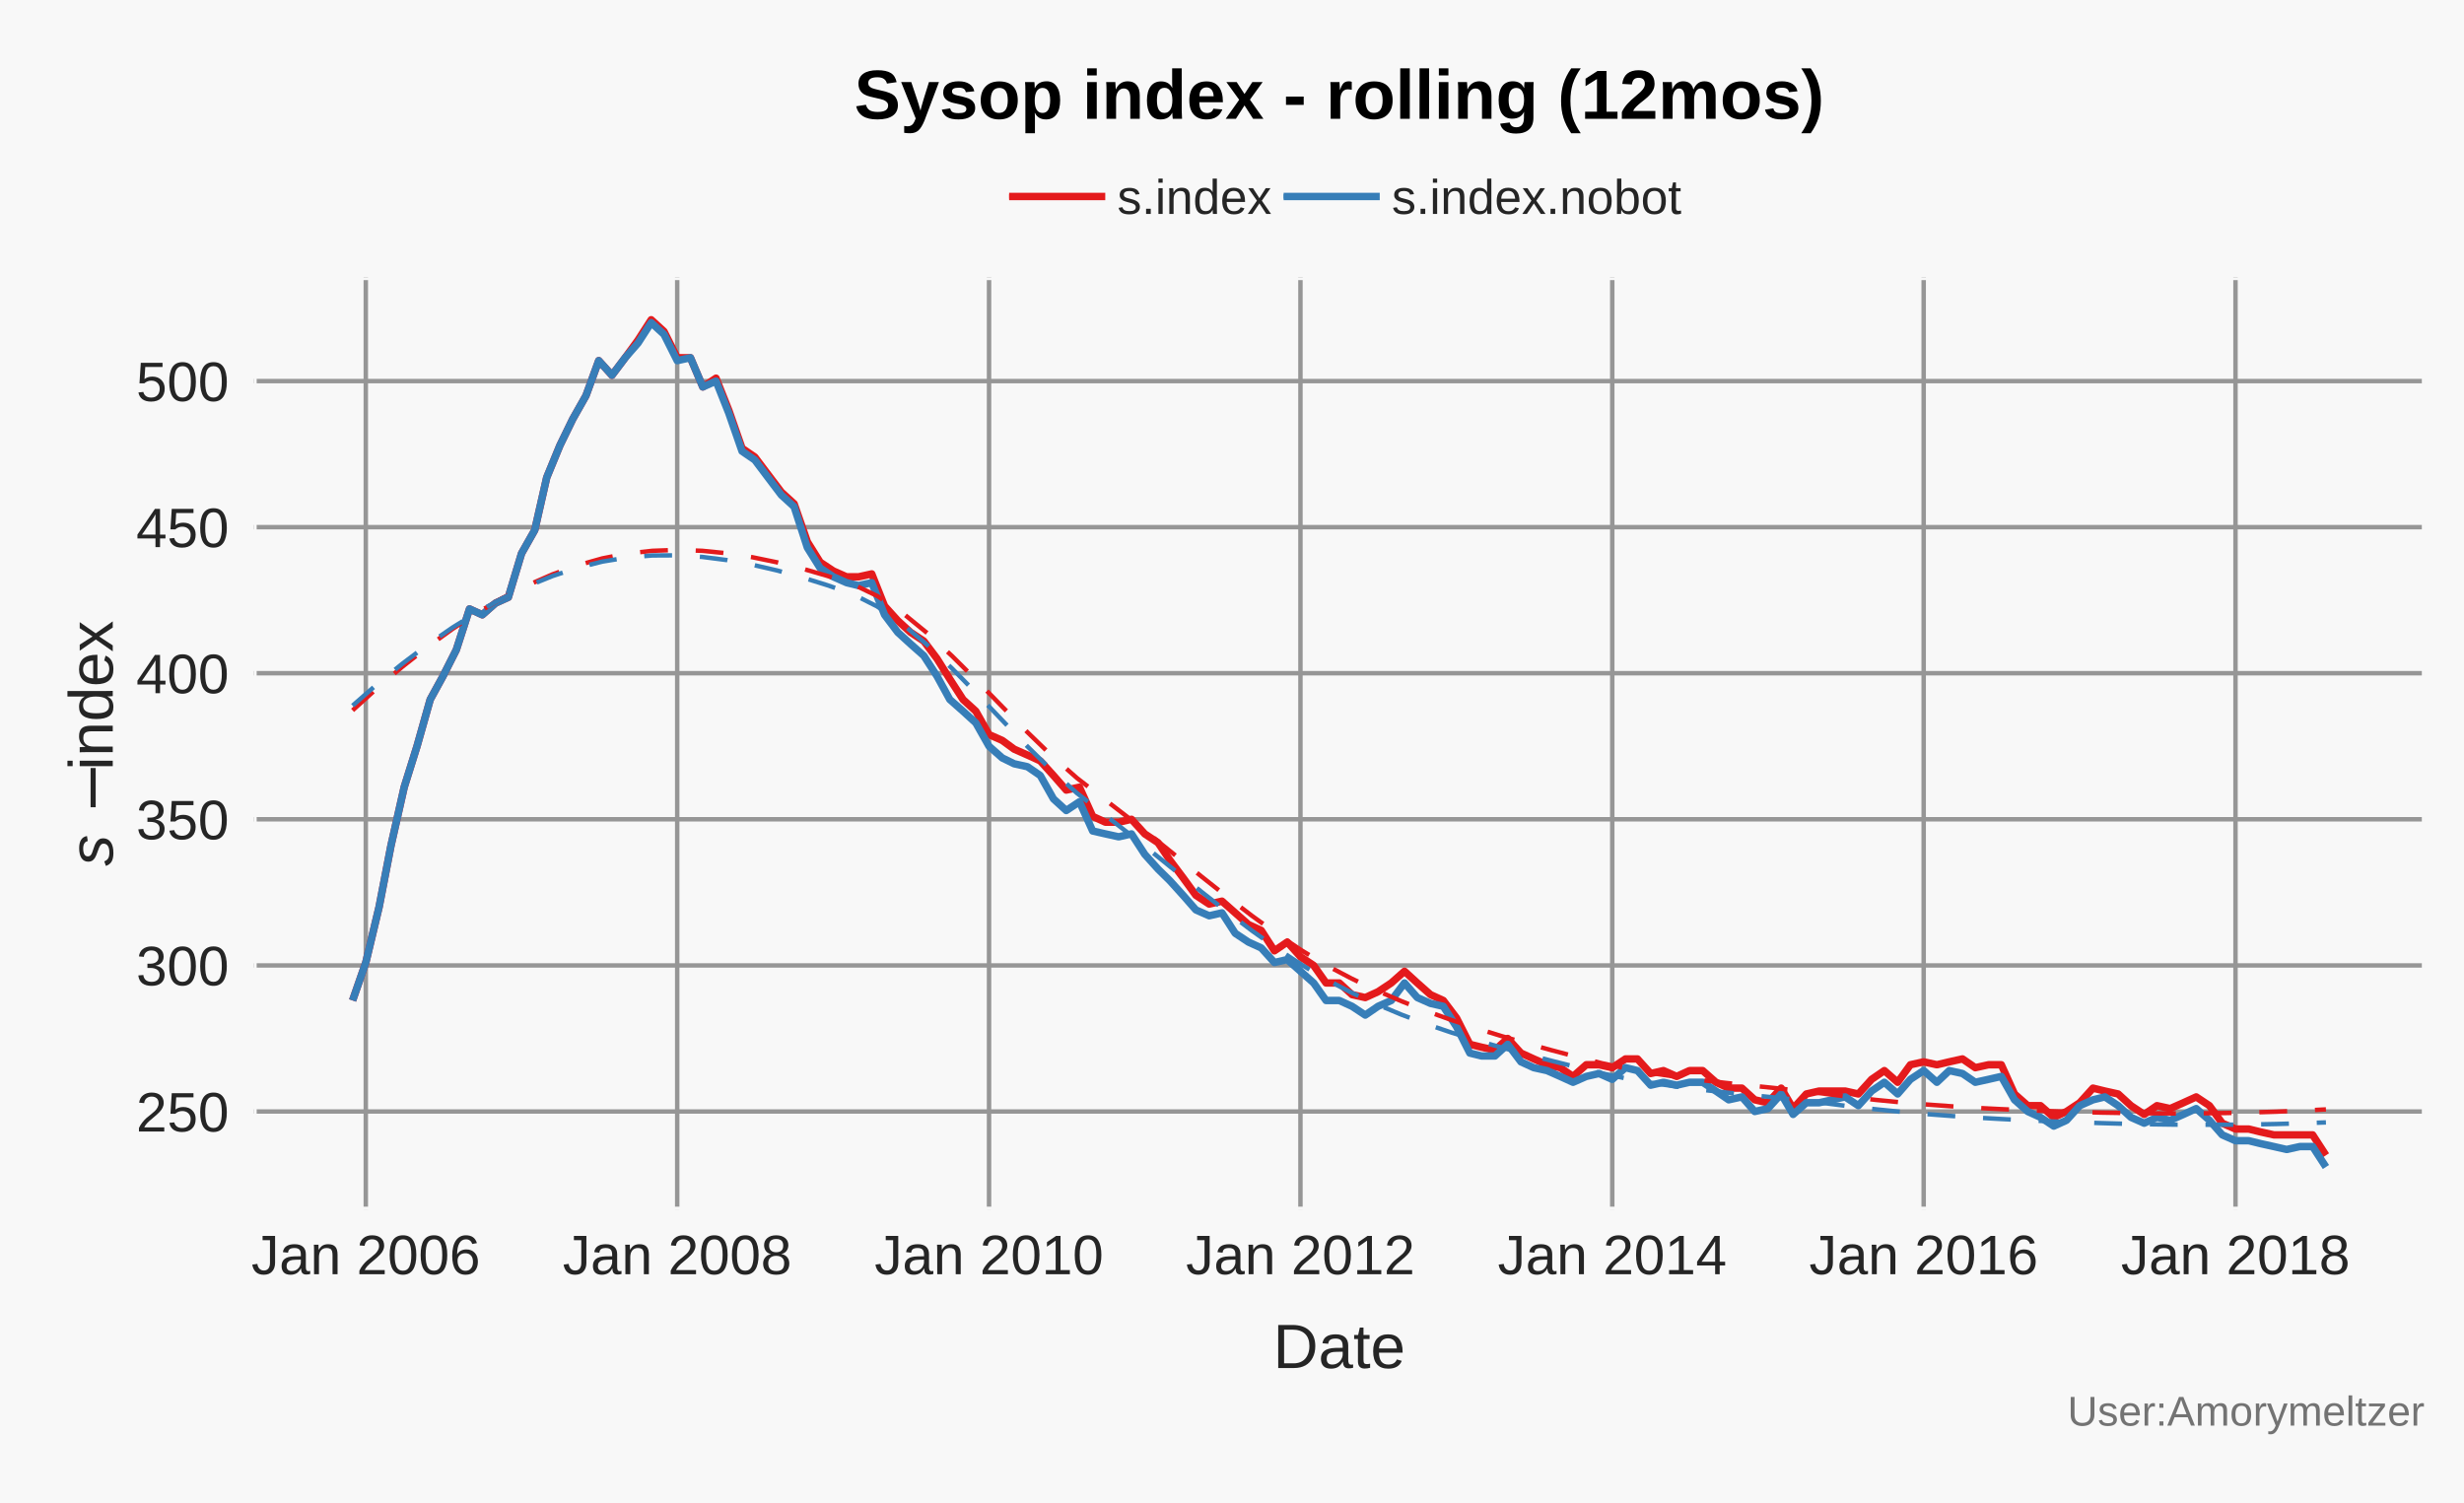
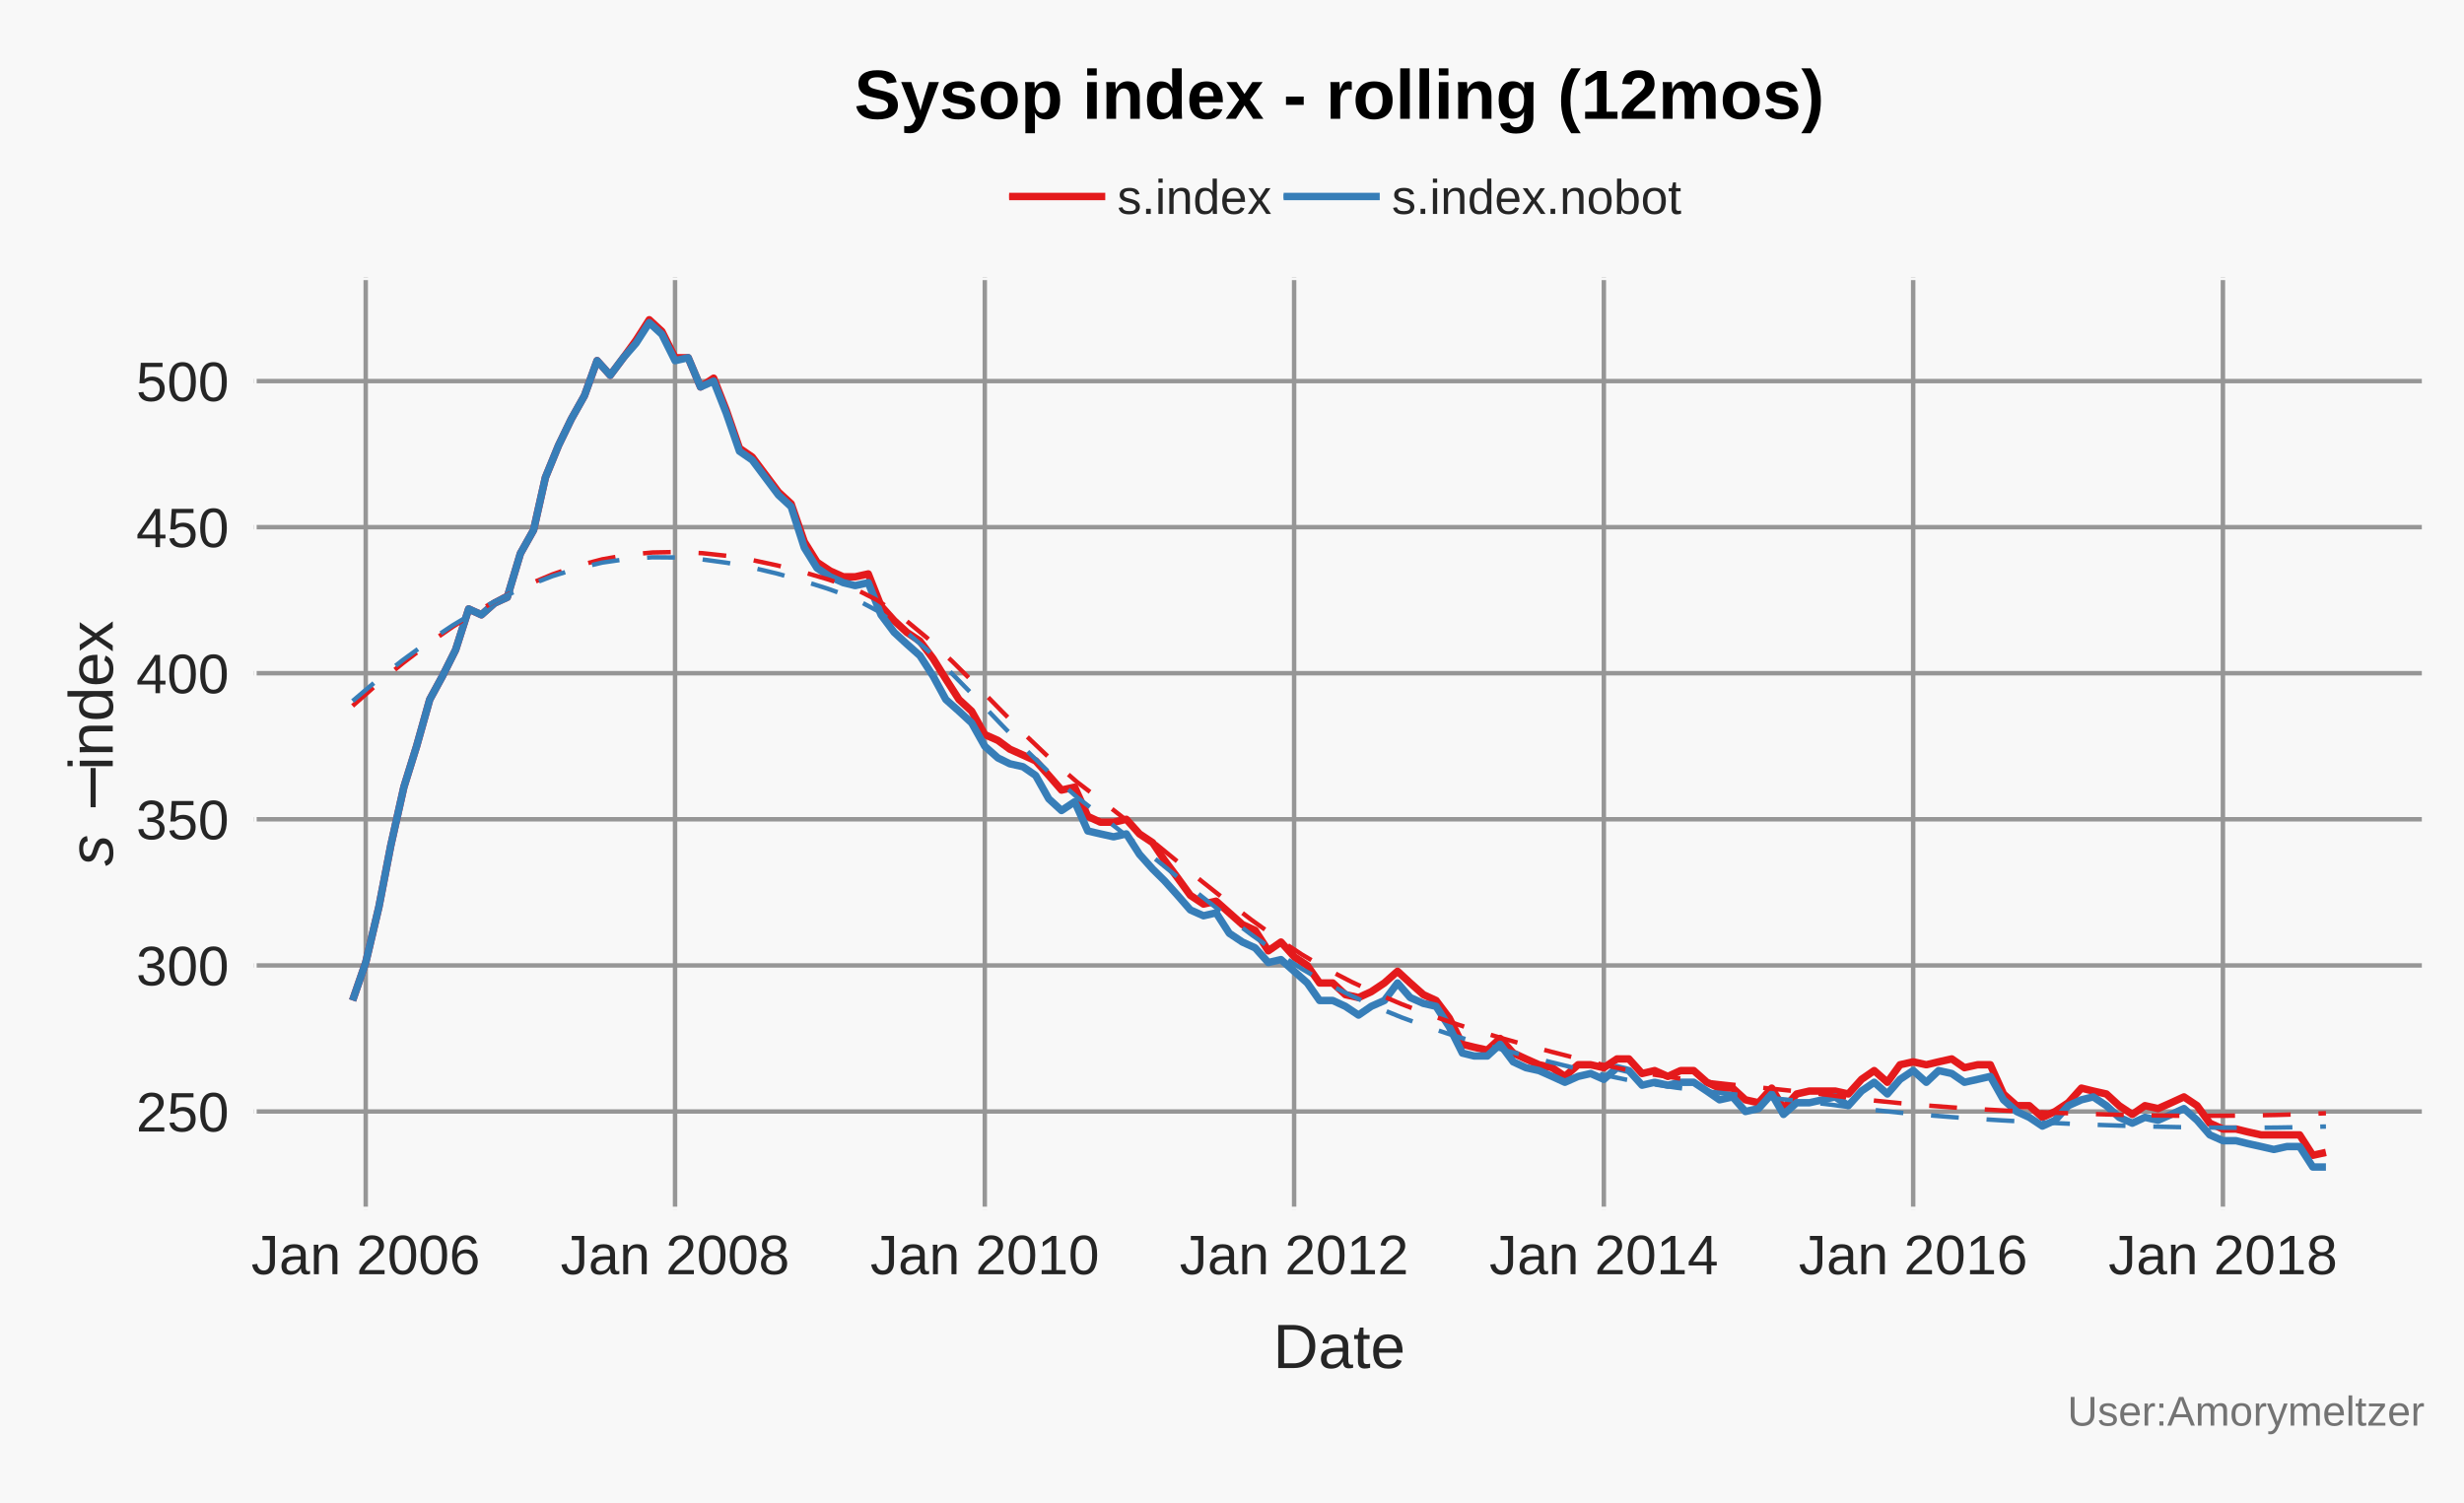
<svg xmlns="http://www.w3.org/2000/svg" viewBox="0 0 354.24 216.00">
  <defs>
    <style type="text/css">
    line, polyline, path, rect, circle {
      fill: none;
      stroke: #000000;
      stroke-linecap: round;
      stroke-linejoin: round;
      stroke-miterlimit: 10.00;
    }
  </style>
  </defs>
  <rect width="100%" height="100%" style="stroke: none; fill: #FFFFFF;" />
  <rect x="0.00" y="0.00" width="354.24" height="216.00" style="stroke-width: 0.78; stroke: #F8F8F8; fill: #F8F8F8;" />
  <defs>
    <clipPath id="cpMzYuNTA4OHwzNDguNTcxfDE3My44Njl8MzkuODc3Ng==">
      <rect x="36.51" y="39.88" width="312.06" height="133.99" />
    </clipPath>
  </defs>
  <rect x="36.51" y="39.88" width="312.06" height="133.99" style="stroke-width: 0.78; stroke: #F8F8F8; fill: #F8F8F8;" clip-path="url(#cpMzYuNTA4OHwzNDguNTcxfDE3My44Njl8MzkuODc3Ng==)" />
  <polyline points="36.51,159.80 348.57,159.80 " style="stroke-width: 0.64; stroke: #969696; stroke-linecap: butt;" clip-path="url(#cpMzYuNTA4OHwzNDguNTcxfDE3My44Njl8MzkuODc3Ng==)" />
  <polyline points="36.51,138.80 348.57,138.80 " style="stroke-width: 0.64; stroke: #969696; stroke-linecap: butt;" clip-path="url(#cpMzYuNTA4OHwzNDguNTcxfDE3My44Njl8MzkuODc3Ng==)" />
  <polyline points="36.51,117.79 348.57,117.79 " style="stroke-width: 0.64; stroke: #969696; stroke-linecap: butt;" clip-path="url(#cpMzYuNTA4OHwzNDguNTcxfDE3My44Njl8MzkuODc3Ng==)" />
  <polyline points="36.51,96.79 348.57,96.79 " style="stroke-width: 0.64; stroke: #969696; stroke-linecap: butt;" clip-path="url(#cpMzYuNTA4OHwzNDguNTcxfDE3My44Njl8MzkuODc3Ng==)" />
  <polyline points="36.51,75.79 348.57,75.79 " style="stroke-width: 0.64; stroke: #969696; stroke-linecap: butt;" clip-path="url(#cpMzYuNTA4OHwzNDguNTcxfDE3My44Njl8MzkuODc3Ng==)" />
  <polyline points="36.51,54.79 348.57,54.79 " style="stroke-width: 0.64; stroke: #969696; stroke-linecap: butt;" clip-path="url(#cpMzYuNTA4OHwzNDguNTcxfDE3My44Njl8MzkuODc3Ng==)" />
-   <polyline points="52.59,173.87 52.59,39.88 " style="stroke-width: 0.64; stroke: #969696; stroke-linecap: butt;" clip-path="url(#cpMzYuNTA4OHwzNDguNTcxfDE3My44Njl8MzkuODc3Ng==)" />
-   <polyline points="97.36,173.87 97.36,39.88 " style="stroke-width: 0.64; stroke: #969696; stroke-linecap: butt;" clip-path="url(#cpMzYuNTA4OHwzNDguNTcxfDE3My44Njl8MzkuODc3Ng==)" />
-   <polyline points="142.19,173.87 142.19,39.88 " style="stroke-width: 0.64; stroke: #969696; stroke-linecap: butt;" clip-path="url(#cpMzYuNTA4OHwzNDguNTcxfDE3My44Njl8MzkuODc3Ng==)" />
-   <polyline points="186.96,173.87 186.96,39.88 " style="stroke-width: 0.64; stroke: #969696; stroke-linecap: butt;" clip-path="url(#cpMzYuNTA4OHwzNDguNTcxfDE3My44Njl8MzkuODc3Ng==)" />
-   <polyline points="231.79,173.87 231.79,39.88 " style="stroke-width: 0.64; stroke: #969696; stroke-linecap: butt;" clip-path="url(#cpMzYuNTA4OHwzNDguNTcxfDE3My44Njl8MzkuODc3Ng==)" />
-   <polyline points="276.56,173.87 276.56,39.88 " style="stroke-width: 0.64; stroke: #969696; stroke-linecap: butt;" clip-path="url(#cpMzYuNTA4OHwzNDguNTcxfDE3My44Njl8MzkuODc3Ng==)" />
-   <polyline points="321.39,173.87 321.39,39.88 " style="stroke-width: 0.64; stroke: #969696; stroke-linecap: butt;" clip-path="url(#cpMzYuNTA4OHwzNDguNTcxfDE3My44Njl8MzkuODc3Ng==)" />
-   <polyline points="50.69,143.84 52.59,138.38 54.50,130.40 56.21,121.57 58.11,113.17 59.95,107.29 61.85,100.57 63.69,97.21 65.60,93.43 67.50,87.55 69.34,88.39 71.24,86.71 73.08,85.87 74.98,79.57 76.88,76.21 78.60,68.65 80.50,64.03 82.34,60.25 84.24,56.89 86.08,51.85 87.98,53.95 89.88,51.43 91.72,48.91 93.62,45.97 95.46,47.65 97.36,51.43 99.26,51.43 101.04,55.63 102.94,54.37 104.78,58.99 106.68,64.45 108.52,65.71 110.42,68.23 112.33,70.75 114.17,72.43 116.07,77.89 117.91,80.83 119.81,82.09 121.71,82.93 123.43,82.93 125.33,82.51 127.17,87.13 129.07,89.23 130.91,90.91 132.81,92.17 134.71,94.69 136.55,97.63 138.45,100.57 140.29,102.25 142.19,105.61 144.09,106.45 145.81,107.71 147.71,108.55 149.55,109.39 151.45,111.49 153.29,113.59 155.19,113.17 157.09,117.37 158.93,118.21 160.83,118.21 162.67,117.79 164.58,119.89 166.48,121.15 168.19,123.67 170.09,126.20 171.93,128.72 173.84,129.98 175.68,129.56 177.58,131.24 179.48,132.92 181.32,133.76 183.22,136.70 185.06,135.44 186.96,137.54 188.86,138.80 190.64,141.32 192.54,141.32 194.38,143.00 196.28,143.42 198.12,142.58 200.02,141.32 201.92,139.64 203.76,141.32 205.66,143.00 207.50,143.84 209.40,146.36 211.31,150.14 213.02,150.56 214.92,150.98 216.76,149.30 218.66,151.40 220.50,152.24 222.41,153.08 224.31,153.50 226.15,154.76 228.05,153.08 229.89,153.08 231.79,153.50 233.69,152.24 235.41,152.24 237.31,154.34 239.15,153.92 241.05,154.76 242.89,153.92 244.79,153.92 246.69,155.60 248.53,156.44 250.43,156.44 252.27,158.12 254.17,158.54 256.07,156.44 257.79,159.38 259.69,157.28 261.53,156.86 263.43,156.86 265.27,156.86 267.17,157.28 269.07,155.18 270.91,153.92 272.82,155.60 274.65,153.08 276.56,152.66 278.46,153.08 280.24,152.66 282.14,152.24 283.98,153.50 285.88,153.08 287.72,153.08 289.62,157.28 291.52,158.96 293.36,158.96 295.26,160.64 297.10,159.80 299.00,158.54 300.90,156.44 302.62,156.86 304.52,157.28 306.36,158.96 308.26,160.22 310.10,158.96 312.00,159.38 313.90,158.54 315.74,157.70 317.64,158.96 319.48,161.48 321.39,162.32 323.29,162.32 325.00,162.74 326.90,163.16 328.74,163.16 330.65,163.16 332.48,163.16 334.39,166.10 " style="stroke-width: 1.07; stroke: #E41A1C; stroke-linecap: butt;" clip-path="url(#cpMzYuNTA4OHwzNDguNTcxfDE3My44Njl8MzkuODc3Ng==)" />
-   <polyline points="50.69,143.84 52.59,138.38 54.50,130.40 56.21,121.57 58.11,113.17 59.95,107.29 61.85,100.57 63.69,97.21 65.60,93.43 67.50,87.55 69.34,88.39 71.24,86.71 73.08,85.87 74.98,79.57 76.88,76.21 78.60,68.65 80.50,64.03 82.34,60.25 84.24,56.89 86.08,51.85 87.98,53.95 89.88,51.43 91.72,49.33 93.62,46.39 95.46,48.07 97.36,51.85 99.26,51.43 101.04,55.63 102.94,54.79 104.78,59.41 106.68,64.87 108.52,66.13 110.42,68.65 112.33,71.17 114.17,72.85 116.07,78.73 117.91,81.67 119.81,82.93 121.71,83.77 123.43,84.19 125.33,83.77 127.17,88.39 129.07,90.91 130.91,92.59 132.81,94.27 134.71,97.21 136.55,100.57 138.45,102.25 140.29,103.93 142.19,107.29 144.09,108.97 145.81,109.81 147.71,110.23 149.55,111.49 151.45,114.85 153.29,116.53 155.19,115.27 157.09,119.47 158.93,119.89 160.83,120.31 162.67,119.89 164.58,122.83 166.48,124.94 168.19,126.62 170.09,128.72 171.93,130.82 173.84,131.66 175.68,131.24 177.58,134.18 179.48,135.44 181.32,136.28 183.22,138.38 185.06,137.96 186.96,139.64 188.86,141.32 190.64,143.84 192.54,143.84 194.38,144.68 196.28,145.94 198.12,144.68 200.02,143.84 201.92,141.32 203.76,143.42 205.66,144.26 207.50,144.68 209.40,147.62 211.31,151.40 213.02,151.82 214.92,151.82 216.76,150.14 218.66,152.66 220.50,153.50 222.41,153.92 224.31,154.76 226.15,155.60 228.05,154.76 229.89,154.34 231.79,155.18 233.69,153.50 235.41,153.92 237.31,156.02 239.15,155.60 241.05,156.02 242.89,155.60 244.79,155.60 246.69,156.86 248.53,158.12 250.43,157.70 252.27,159.80 254.17,159.38 256.07,157.28 257.79,160.22 259.69,158.54 261.53,158.54 263.43,158.12 265.27,157.70 267.17,158.96 269.07,156.86 270.91,155.60 272.82,157.28 274.65,155.18 276.56,153.92 278.46,155.60 280.24,153.92 282.14,154.34 283.98,155.60 285.88,155.18 287.72,154.76 289.62,158.12 291.52,159.80 293.36,160.64 295.26,161.90 297.10,161.06 299.00,158.96 300.90,158.12 302.62,157.70 304.52,158.96 306.36,160.64 308.26,161.48 310.10,160.64 312.00,161.06 313.90,160.22 315.74,159.38 317.64,161.06 319.48,163.16 321.39,164.00 323.29,164.00 325.00,164.42 326.90,164.84 328.74,165.26 330.65,164.84 332.48,164.84 334.39,167.78 " style="stroke-width: 1.07; stroke: #377EB8; stroke-linecap: butt;" clip-path="url(#cpMzYuNTA4OHwzNDguNTcxfDE3My44Njl8MzkuODc3Ng==)" />
-   <polyline points="50.69,102.13 54.28,98.88 57.88,95.83 61.47,93.01 65.06,90.42 68.65,88.08 72.24,85.98 75.83,84.15 79.42,82.58 83.01,81.29 86.60,80.28 90.19,79.58 93.79,79.19 97.38,79.06 100.97,79.19 104.56,79.55 108.15,80.11 111.74,80.85 115.33,81.75 118.92,82.79 122.51,83.95 126.11,85.68 129.70,88.08 133.29,91.01 136.88,94.32 140.47,97.89 144.06,101.57 147.65,105.21 151.24,108.69 154.83,111.86 158.42,114.63 162.02,117.40 165.61,120.26 169.20,123.16 172.79,126.06 176.38,128.90 179.97,131.65 183.56,134.25 187.15,136.65 190.74,138.81 194.34,140.70 197.93,142.41 201.52,143.96 205.11,145.37 208.70,146.66 212.29,147.85 215.88,148.96 219.47,150.00 223.06,150.99 226.65,151.94 230.25,152.85 233.84,153.63 237.43,154.28 241.02,154.82 244.61,155.29 248.20,155.70 251.79,156.08 255.38,156.45 258.97,156.85 262.57,157.28 266.16,157.73 269.75,158.14 273.34,158.49 276.93,158.79 280.52,159.05 284.11,159.28 287.70,159.46 291.29,159.62 294.88,159.75 298.48,159.86 302.07,159.96 305.66,160.02 309.25,160.06 312.84,160.08 316.43,160.06 320.02,160.02 323.61,159.94 327.20,159.83 330.80,159.68 334.39,159.50 " style="stroke-width: 0.64; stroke: #E41A1C; stroke-dasharray: 4.00,4.00; stroke-linecap: butt;" clip-path="url(#cpMzYuNTA4OHwzNDguNTcxfDE3My44Njl8MzkuODc3Ng==)" />
-   <polyline points="50.69,101.45 54.28,98.31 57.88,95.39 61.47,92.69 65.06,90.22 68.65,87.99 72.24,86.01 75.83,84.28 79.42,82.82 83.01,81.64 86.60,80.74 90.19,80.15 93.79,79.86 97.38,79.84 100.97,80.07 104.56,80.53 108.15,81.19 111.74,82.02 115.33,83.01 118.92,84.13 122.51,85.37 126.11,87.19 129.70,89.68 133.29,92.70 136.88,96.11 140.47,99.77 144.06,103.53 147.65,107.26 151.24,110.80 154.83,114.03 158.42,116.84 162.02,119.63 165.61,122.49 169.20,125.38 172.79,128.26 176.38,131.08 179.97,133.79 183.56,136.35 187.15,138.72 190.74,140.86 194.34,142.73 197.93,144.39 201.52,145.89 205.11,147.24 208.70,148.46 212.29,149.57 215.88,150.61 219.47,151.58 223.06,152.51 226.65,153.42 230.25,154.31 233.84,155.06 237.43,155.69 241.02,156.22 244.61,156.67 248.20,157.07 251.79,157.45 255.38,157.81 258.97,158.20 262.57,158.63 266.16,159.09 269.75,159.49 273.34,159.85 276.93,160.17 280.52,160.44 284.11,160.68 287.70,160.88 291.29,161.06 294.88,161.22 298.48,161.35 302.07,161.47 305.66,161.57 309.25,161.64 312.84,161.69 316.43,161.71 320.02,161.70 323.61,161.67 327.20,161.60 330.80,161.50 334.39,161.37 " style="stroke-width: 0.64; stroke: #377EB8; stroke-dasharray: 4.00,4.00; stroke-linecap: butt;" clip-path="url(#cpMzYuNTA4OHwzNDguNTcxfDE3My44Njl8MzkuODc3Ng==)" />
+   <polyline points="52.58,173.87 52.58,39.88 " style="stroke-width: 0.64; stroke: #969696; stroke-linecap: butt;" clip-path="url(#cpMzYuNTA4OHwzNDguNTcxfDE3My44Njl8MzkuODc3Ng==)" />
+   <polyline points="97.05,173.87 97.05,39.88 " style="stroke-width: 0.64; stroke: #969696; stroke-linecap: butt;" clip-path="url(#cpMzYuNTA4OHwzNDguNTcxfDE3My44Njl8MzkuODc3Ng==)" />
+   <polyline points="141.58,173.87 141.58,39.88 " style="stroke-width: 0.64; stroke: #969696; stroke-linecap: butt;" clip-path="url(#cpMzYuNTA4OHwzNDguNTcxfDE3My44Njl8MzkuODc3Ng==)" />
+   <polyline points="186.05,173.87 186.05,39.88 " style="stroke-width: 0.64; stroke: #969696; stroke-linecap: butt;" clip-path="url(#cpMzYuNTA4OHwzNDguNTcxfDE3My44Njl8MzkuODc3Ng==)" />
+   <polyline points="230.58,173.87 230.58,39.88 " style="stroke-width: 0.64; stroke: #969696; stroke-linecap: butt;" clip-path="url(#cpMzYuNTA4OHwzNDguNTcxfDE3My44Njl8MzkuODc3Ng==)" />
+   <polyline points="275.05,173.87 275.05,39.88 " style="stroke-width: 0.64; stroke: #969696; stroke-linecap: butt;" clip-path="url(#cpMzYuNTA4OHwzNDguNTcxfDE3My44Njl8MzkuODc3Ng==)" />
+   <polyline points="319.58,173.87 319.58,39.88 " style="stroke-width: 0.64; stroke: #969696; stroke-linecap: butt;" clip-path="url(#cpMzYuNTA4OHwzNDguNTcxfDE3My44Njl8MzkuODc3Ng==)" />
+   <polyline points="50.69,143.84 52.58,138.38 54.47,130.40 56.18,121.57 58.06,113.17 59.89,107.29 61.78,100.57 63.61,97.21 65.50,93.43 67.38,87.55 69.21,88.39 71.10,86.71 72.93,85.87 74.82,79.57 76.71,76.21 78.41,68.65 80.30,64.03 82.13,60.25 84.02,56.89 85.84,51.85 87.73,53.95 89.62,51.43 91.45,48.91 93.34,45.97 95.16,47.65 97.05,51.43 98.94,51.43 100.71,55.63 102.60,54.37 104.42,58.99 106.31,64.45 108.14,65.71 110.03,68.23 111.92,70.75 113.74,72.43 115.63,77.89 117.46,80.83 119.35,82.09 121.24,82.93 122.94,82.93 124.83,82.51 126.66,87.13 128.55,89.23 130.37,90.91 132.26,92.17 134.15,94.69 135.98,97.63 137.87,100.57 139.69,102.25 141.58,105.61 143.47,106.45 145.18,107.71 147.06,108.55 148.89,109.39 150.78,111.49 152.61,113.59 154.50,113.17 156.39,117.37 158.21,118.21 160.10,118.21 161.93,117.79 163.82,119.89 165.71,121.15 167.41,123.67 169.30,126.20 171.13,128.72 173.02,129.98 174.84,129.56 176.73,131.24 178.62,132.92 180.45,133.76 182.34,136.70 184.16,135.44 186.05,137.54 187.94,138.80 189.71,141.32 191.60,141.32 193.42,143.00 195.31,143.42 197.14,142.58 199.03,141.32 200.92,139.64 202.74,141.32 204.63,143.00 206.46,143.84 208.35,146.36 210.24,150.14 211.94,150.56 213.83,150.98 215.66,149.30 217.55,151.40 219.37,152.24 221.26,153.08 223.15,153.50 224.98,154.76 226.87,153.08 228.69,153.08 230.58,153.50 232.47,152.24 234.18,152.24 236.07,154.34 237.89,153.92 239.78,154.76 241.61,153.92 243.50,153.92 245.39,155.60 247.21,156.44 249.10,156.44 250.93,158.12 252.82,158.54 254.71,156.44 256.41,159.38 258.30,157.28 260.13,156.86 262.02,156.86 263.84,156.86 265.73,157.28 267.62,155.18 269.45,153.92 271.34,155.60 273.16,153.08 275.05,152.66 276.94,153.08 278.71,152.66 280.60,152.24 282.42,153.50 284.31,153.08 286.14,153.08 288.03,157.28 289.92,158.96 291.74,158.96 293.63,160.64 295.46,159.80 297.35,158.54 299.24,156.44 300.94,156.86 302.83,157.28 304.66,158.96 306.55,160.22 308.37,158.96 310.26,159.38 312.15,158.54 313.98,157.70 315.87,158.96 317.69,161.48 319.58,162.32 321.47,162.32 323.18,162.74 325.07,163.16 326.89,163.16 328.78,163.16 330.61,163.16 332.50,166.10 334.39,165.68 " style="stroke-width: 1.07; stroke: #E41A1C; stroke-linecap: butt;" clip-path="url(#cpMzYuNTA4OHwzNDguNTcxfDE3My44Njl8MzkuODc3Ng==)" />
+   <polyline points="50.69,143.84 52.58,138.38 54.47,130.40 56.18,121.57 58.06,113.17 59.89,107.29 61.78,100.57 63.61,97.21 65.50,93.43 67.38,87.55 69.21,88.39 71.10,86.71 72.93,85.87 74.82,79.57 76.71,76.21 78.41,68.65 80.30,64.03 82.13,60.25 84.02,56.89 85.84,51.85 87.73,53.95 89.62,51.43 91.45,49.33 93.34,46.39 95.16,48.07 97.05,51.85 98.94,51.43 100.71,55.63 102.60,54.79 104.42,59.41 106.31,64.87 108.14,66.13 110.03,68.65 111.92,71.17 113.74,72.85 115.63,78.73 117.46,81.67 119.35,82.93 121.24,83.77 122.94,84.19 124.83,83.77 126.66,88.39 128.55,90.91 130.37,92.59 132.26,94.27 134.15,97.21 135.98,100.57 137.87,102.25 139.69,103.93 141.58,107.29 143.47,108.97 145.18,109.81 147.06,110.23 148.89,111.49 150.78,114.85 152.61,116.53 154.50,115.27 156.39,119.47 158.21,119.89 160.10,120.31 161.93,119.89 163.82,122.83 165.71,124.94 167.41,126.62 169.30,128.72 171.13,130.82 173.02,131.66 174.84,131.24 176.73,134.18 178.62,135.44 180.45,136.28 182.34,138.38 184.16,137.96 186.05,139.64 187.94,141.32 189.71,143.84 191.60,143.84 193.42,144.68 195.31,145.94 197.14,144.68 199.03,143.84 200.92,141.32 202.74,143.42 204.63,144.26 206.46,144.68 208.35,147.62 210.24,151.40 211.94,151.82 213.83,151.82 215.66,150.14 217.55,152.66 219.37,153.50 221.26,153.92 223.15,154.76 224.98,155.60 226.87,154.76 228.69,154.34 230.58,155.18 232.47,153.50 234.18,153.92 236.07,156.02 237.89,155.60 239.78,156.02 241.61,155.60 243.50,155.60 245.39,156.86 247.21,158.12 249.10,157.70 250.93,159.80 252.82,159.38 254.71,157.28 256.41,160.22 258.30,158.54 260.13,158.54 262.02,158.12 263.84,157.70 265.73,158.96 267.62,156.86 269.45,155.60 271.34,157.28 273.16,155.18 275.05,153.92 276.94,155.60 278.71,153.92 280.60,154.34 282.42,155.60 284.31,155.18 286.14,154.76 288.03,158.12 289.92,159.80 291.74,160.64 293.63,161.90 295.46,161.06 297.35,158.96 299.24,158.12 300.94,157.70 302.83,158.96 304.66,160.64 306.55,161.48 308.37,160.64 310.26,161.06 312.15,160.22 313.98,159.38 315.87,161.06 317.69,163.16 319.58,164.00 321.47,164.00 323.18,164.42 325.07,164.84 326.89,165.26 328.78,164.84 330.61,164.84 332.50,167.78 334.39,167.78 " style="stroke-width: 1.07; stroke: #377EB8; stroke-linecap: butt;" clip-path="url(#cpMzYuNTA4OHwzNDguNTcxfDE3My44Njl8MzkuODc3Ng==)" />
+   <polyline points="50.69,101.49 54.28,98.32 57.88,95.37 61.47,92.63 65.06,90.13 68.65,87.86 72.24,85.84 75.83,84.08 79.42,82.58 83.01,81.35 86.60,80.41 90.19,79.78 93.79,79.43 97.38,79.36 100.97,79.53 104.56,79.92 108.15,80.52 111.74,81.29 115.33,82.21 118.92,83.26 122.51,84.46 126.11,86.28 129.70,88.75 133.29,91.72 136.88,95.06 140.47,98.63 144.06,102.29 147.65,105.90 151.24,109.32 154.83,112.42 158.42,115.16 162.02,117.98 165.61,120.87 169.20,123.80 172.79,126.71 176.38,129.55 179.97,132.29 183.56,134.86 187.15,137.22 190.74,139.33 194.34,141.18 197.93,142.85 201.52,144.37 205.11,145.75 208.70,147.01 212.29,148.17 215.88,149.25 219.47,150.26 223.06,151.22 226.65,152.14 230.25,153.04 233.84,153.81 237.43,154.45 241.02,154.99 244.61,155.45 248.20,155.85 251.79,156.23 255.38,156.59 258.97,156.97 262.57,157.39 266.16,157.85 269.75,158.26 273.34,158.62 276.93,158.93 280.52,159.20 284.11,159.44 287.70,159.64 291.29,159.81 294.88,159.96 298.48,160.09 302.07,160.20 305.66,160.30 309.25,160.36 312.84,160.41 316.43,160.42 320.02,160.41 323.61,160.37 327.20,160.30 330.80,160.19 334.39,160.05 " style="stroke-width: 0.64; stroke: #E41A1C; stroke-dasharray: 4.00,4.00; stroke-linecap: butt;" clip-path="url(#cpMzYuNTA4OHwzNDguNTcxfDE3My44Njl8MzkuODc3Ng==)" />
+   <polyline points="50.69,100.79 54.28,97.75 57.88,94.92 61.47,92.31 65.06,89.92 68.65,87.77 72.24,85.87 75.83,84.22 79.42,82.83 83.01,81.72 86.60,80.88 90.19,80.36 93.79,80.12 97.38,80.15 100.97,80.43 104.56,80.92 108.15,81.61 111.74,82.47 115.33,83.48 118.92,84.61 122.51,85.89 126.11,87.80 129.70,90.36 133.29,93.43 136.88,96.86 140.47,100.52 144.06,104.27 147.65,107.96 151.24,111.45 154.83,114.60 158.42,117.38 162.02,120.21 165.61,123.10 169.20,126.02 172.79,128.90 176.38,131.72 179.97,134.42 183.56,136.96 187.15,139.29 190.74,141.37 194.34,143.19 197.93,144.82 201.52,146.28 205.11,147.60 208.70,148.79 212.29,149.88 215.88,150.88 219.47,151.82 223.06,152.73 226.65,153.61 230.25,154.48 233.84,155.23 237.43,155.85 241.02,156.38 244.61,156.82 248.20,157.22 251.79,157.58 255.38,157.94 258.97,158.32 262.57,158.74 266.16,159.20 269.75,159.62 273.34,159.99 276.93,160.31 280.52,160.60 284.11,160.85 287.70,161.07 291.29,161.27 294.88,161.44 298.48,161.60 302.07,161.74 305.66,161.86 309.25,161.96 312.84,162.04 316.43,162.10 320.02,162.13 323.61,162.13 327.20,162.11 330.80,162.05 334.39,161.96 " style="stroke-width: 0.64; stroke: #377EB8; stroke-dasharray: 4.00,4.00; stroke-linecap: butt;" clip-path="url(#cpMzYuNTA4OHwzNDguNTcxfDE3My44Njl8MzkuODc3Ng==)" />
  <rect x="36.51" y="39.88" width="312.06" height="133.99" style="stroke-width: 0.78; stroke: #F8F8F8;" clip-path="url(#cpMzYuNTA4OHwzNDguNTcxfDE3My44Njl8MzkuODc3Ng==)" />
  <defs>
    <clipPath id="cpMHwzNTQuMjR8MjE2fDA=">
      <rect x="0.00" y="0.00" width="354.24" height="216.00" />
    </clipPath>
  </defs>
  <g clip-path="url(#cpMHwzNTQuMjR8MjE2fDA=)">
    <text x="19.57" y="162.67" style="font-size: 8.00px; fill: #252525; font-family: Arial;" textLength="13.35px" lengthAdjust="spacingAndGlyphs">250</text>
  </g>
  <g clip-path="url(#cpMHwzNTQuMjR8MjE2fDA=)">
    <text x="19.57" y="141.66" style="font-size: 8.00px; fill: #252525; font-family: Arial;" textLength="13.35px" lengthAdjust="spacingAndGlyphs">300</text>
  </g>
  <g clip-path="url(#cpMHwzNTQuMjR8MjE2fDA=)">
    <text x="19.57" y="120.66" style="font-size: 8.00px; fill: #252525; font-family: Arial;" textLength="13.35px" lengthAdjust="spacingAndGlyphs">350</text>
  </g>
  <g clip-path="url(#cpMHwzNTQuMjR8MjE2fDA=)">
    <text x="19.57" y="99.66" style="font-size: 8.00px; fill: #252525; font-family: Arial;" textLength="13.35px" lengthAdjust="spacingAndGlyphs">400</text>
  </g>
  <g clip-path="url(#cpMHwzNTQuMjR8MjE2fDA=)">
    <text x="19.57" y="78.66" style="font-size: 8.00px; fill: #252525; font-family: Arial;" textLength="13.35px" lengthAdjust="spacingAndGlyphs">450</text>
  </g>
  <g clip-path="url(#cpMHwzNTQuMjR8MjE2fDA=)">
    <text x="19.57" y="57.66" style="font-size: 8.00px; fill: #252525; font-family: Arial;" textLength="13.35px" lengthAdjust="spacingAndGlyphs">500</text>
  </g>
  <g clip-path="url(#cpMHwzNTQuMjR8MjE2fDA=)">
-     <text x="36.14" y="183.19" style="font-size: 8.00px; fill: #252525; font-family: Arial;" textLength="32.92px" lengthAdjust="spacingAndGlyphs">Jan 2006</text>
+     <text x="36.12" y="183.19" style="font-size: 8.00px; fill: #252525; font-family: Arial;" textLength="32.92px" lengthAdjust="spacingAndGlyphs">Jan 2006</text>
  </g>
  <g clip-path="url(#cpMHwzNTQuMjR8MjE2fDA=)">
-     <text x="80.90" y="183.19" style="font-size: 8.00px; fill: #252525; font-family: Arial;" textLength="32.92px" lengthAdjust="spacingAndGlyphs">Jan 2008</text>
+     <text x="80.59" y="183.19" style="font-size: 8.00px; fill: #252525; font-family: Arial;" textLength="32.92px" lengthAdjust="spacingAndGlyphs">Jan 2008</text>
  </g>
  <g clip-path="url(#cpMHwzNTQuMjR8MjE2fDA=)">
-     <text x="125.73" y="183.19" style="font-size: 8.00px; fill: #252525; font-family: Arial;" textLength="32.92px" lengthAdjust="spacingAndGlyphs">Jan 2010</text>
+     <text x="125.12" y="183.19" style="font-size: 8.00px; fill: #252525; font-family: Arial;" textLength="32.92px" lengthAdjust="spacingAndGlyphs">Jan 2010</text>
  </g>
  <g clip-path="url(#cpMHwzNTQuMjR8MjE2fDA=)">
-     <text x="170.50" y="183.19" style="font-size: 8.00px; fill: #252525; font-family: Arial;" textLength="32.92px" lengthAdjust="spacingAndGlyphs">Jan 2012</text>
+     <text x="169.59" y="183.19" style="font-size: 8.00px; fill: #252525; font-family: Arial;" textLength="32.92px" lengthAdjust="spacingAndGlyphs">Jan 2012</text>
  </g>
  <g clip-path="url(#cpMHwzNTQuMjR8MjE2fDA=)">
-     <text x="215.33" y="183.19" style="font-size: 8.00px; fill: #252525; font-family: Arial;" textLength="32.92px" lengthAdjust="spacingAndGlyphs">Jan 2014</text>
+     <text x="214.12" y="183.19" style="font-size: 8.00px; fill: #252525; font-family: Arial;" textLength="32.92px" lengthAdjust="spacingAndGlyphs">Jan 2014</text>
  </g>
  <g clip-path="url(#cpMHwzNTQuMjR8MjE2fDA=)">
-     <text x="260.10" y="183.19" style="font-size: 8.00px; fill: #252525; font-family: Arial;" textLength="32.92px" lengthAdjust="spacingAndGlyphs">Jan 2016</text>
+     <text x="258.59" y="183.19" style="font-size: 8.00px; fill: #252525; font-family: Arial;" textLength="32.92px" lengthAdjust="spacingAndGlyphs">Jan 2016</text>
  </g>
  <g clip-path="url(#cpMHwzNTQuMjR8MjE2fDA=)">
-     <text x="304.93" y="183.19" style="font-size: 8.00px; fill: #252525; font-family: Arial;" textLength="32.92px" lengthAdjust="spacingAndGlyphs">Jan 2018</text>
+     <text x="303.12" y="183.19" style="font-size: 8.00px; fill: #252525; font-family: Arial;" textLength="32.92px" lengthAdjust="spacingAndGlyphs">Jan 2018</text>
  </g>
  <g clip-path="url(#cpMHwzNTQuMjR8MjE2fDA=)">
    <text x="183.03" y="196.68" style="font-size: 9.00px; fill: #252525; font-family: Arial;" textLength="19.01px" lengthAdjust="spacingAndGlyphs">Date</text>
  </g>
  <g clip-path="url(#cpMHwzNTQuMjR8MjE2fDA=)">
    <text transform="translate(16.21,124.51) rotate(-90)" style="font-size: 9.00px; font-style: italic; fill: #252525; font-family: Arial;" textLength="4.50px" lengthAdjust="spacingAndGlyphs">s</text>
  </g>
  <g clip-path="url(#cpMHwzNTQuMjR8MjE2fDA=)">
    <text transform="translate(16.21,120.01) rotate(-90)" style="font-size: 9.00px; fill: #252525; font-family: Symbol;" textLength="3.00px" lengthAdjust="spacingAndGlyphs"> </text>
  </g>
  <g clip-path="url(#cpMHwzNTQuMjR8MjE2fDA=)">
    <text transform="translate(16.21,117.01) rotate(-90)" style="font-size: 9.00px; fill: #252525; font-family: Symbol;" textLength="5.00px" lengthAdjust="spacingAndGlyphs">−</text>
  </g>
  <g clip-path="url(#cpMHwzNTQuMjR8MjE2fDA=)">
    <text transform="translate(16.21,110.76) rotate(-90)" style="font-size: 9.00px; fill: #252525; font-family: Arial;" textLength="2.00px" lengthAdjust="spacingAndGlyphs">i</text>
  </g>
  <g clip-path="url(#cpMHwzNTQuMjR8MjE2fDA=)">
    <text transform="translate(16.21,108.76) rotate(-90)" style="font-size: 9.00px; fill: #252525; font-family: Arial;" textLength="5.01px" lengthAdjust="spacingAndGlyphs">n</text>
  </g>
  <g clip-path="url(#cpMHwzNTQuMjR8MjE2fDA=)">
    <text transform="translate(16.21,103.75) rotate(-90)" style="font-size: 9.00px; fill: #252525; font-family: Arial;" textLength="5.01px" lengthAdjust="spacingAndGlyphs">d</text>
  </g>
  <g clip-path="url(#cpMHwzNTQuMjR8MjE2fDA=)">
    <text transform="translate(16.21,98.75) rotate(-90)" style="font-size: 9.00px; fill: #252525; font-family: Arial;" textLength="5.01px" lengthAdjust="spacingAndGlyphs">e</text>
  </g>
  <g clip-path="url(#cpMHwzNTQuMjR8MjE2fDA=)">
    <text transform="translate(16.21,93.74) rotate(-90)" style="font-size: 9.00px; fill: #252525; font-family: Arial;" textLength="4.50px" lengthAdjust="spacingAndGlyphs">x</text>
  </g>
  <rect x="143.35" y="24.59" width="98.38" height="7.32" style="stroke-width: 0.78; stroke: none; fill: #F8F8F8;" clip-path="url(#cpMHwzNTQuMjR8MjE2fDA=)" />
  <rect x="143.35" y="19.61" width="17.28" height="17.28" style="stroke-width: 0.78; stroke: none; fill: #F8F8F8;" clip-path="url(#cpMHwzNTQuMjR8MjE2fDA=)" />
  <line x1="145.08" y1="28.25" x2="158.90" y2="28.25" style="stroke-width: 1.07; stroke: #E41A1C; stroke-linecap: butt;" clip-path="url(#cpMHwzNTQuMjR8MjE2fDA=)" />
  <line x1="145.08" y1="28.25" x2="158.90" y2="28.25" style="stroke-width: 0.64; stroke: #E41A1C; stroke-dasharray: 4.00,4.00; stroke-linecap: butt;" clip-path="url(#cpMHwzNTQuMjR8MjE2fDA=)" />
  <rect x="182.81" y="19.61" width="17.28" height="17.28" style="stroke-width: 0.78; stroke: none; fill: #F8F8F8;" clip-path="url(#cpMHwzNTQuMjR8MjE2fDA=)" />
  <line x1="184.54" y1="28.25" x2="198.36" y2="28.25" style="stroke-width: 1.07; stroke: #377EB8; stroke-linecap: butt;" clip-path="url(#cpMHwzNTQuMjR8MjE2fDA=)" />
  <line x1="184.54" y1="28.25" x2="198.36" y2="28.25" style="stroke-width: 0.64; stroke: #377EB8; stroke-dasharray: 4.00,4.00; stroke-linecap: butt;" clip-path="url(#cpMHwzNTQuMjR8MjE2fDA=)" />
  <g clip-path="url(#cpMHwzNTQuMjR8MjE2fDA=)">
    <text x="160.63" y="30.76" style="font-size: 7.00px; fill: #252525; font-family: Arial;" textLength="22.18px" lengthAdjust="spacingAndGlyphs">s.index</text>
  </g>
  <g clip-path="url(#cpMHwzNTQuMjR8MjE2fDA=)">
    <text x="200.09" y="30.76" style="font-size: 7.00px; fill: #252525; font-family: Arial;" textLength="41.64px" lengthAdjust="spacingAndGlyphs">s.index.nobot</text>
  </g>
  <g clip-path="url(#cpMHwzNTQuMjR8MjE2fDA=)">
    <text x="122.81" y="17.08" style="font-size: 10.00px; font-weight: bold; font-family: Arial;" textLength="139.47px" lengthAdjust="spacingAndGlyphs">Sysop index - rolling (12mos)</text>
  </g>
  <g clip-path="url(#cpMHwzNTQuMjR8MjE2fDA=)">
    <text x="297.23" y="204.96" style="font-size: 6.00px; fill: #737373; font-family: Arial;" textLength="51.34px" lengthAdjust="spacingAndGlyphs">User:Amorymeltzer</text>
  </g>
</svg>
